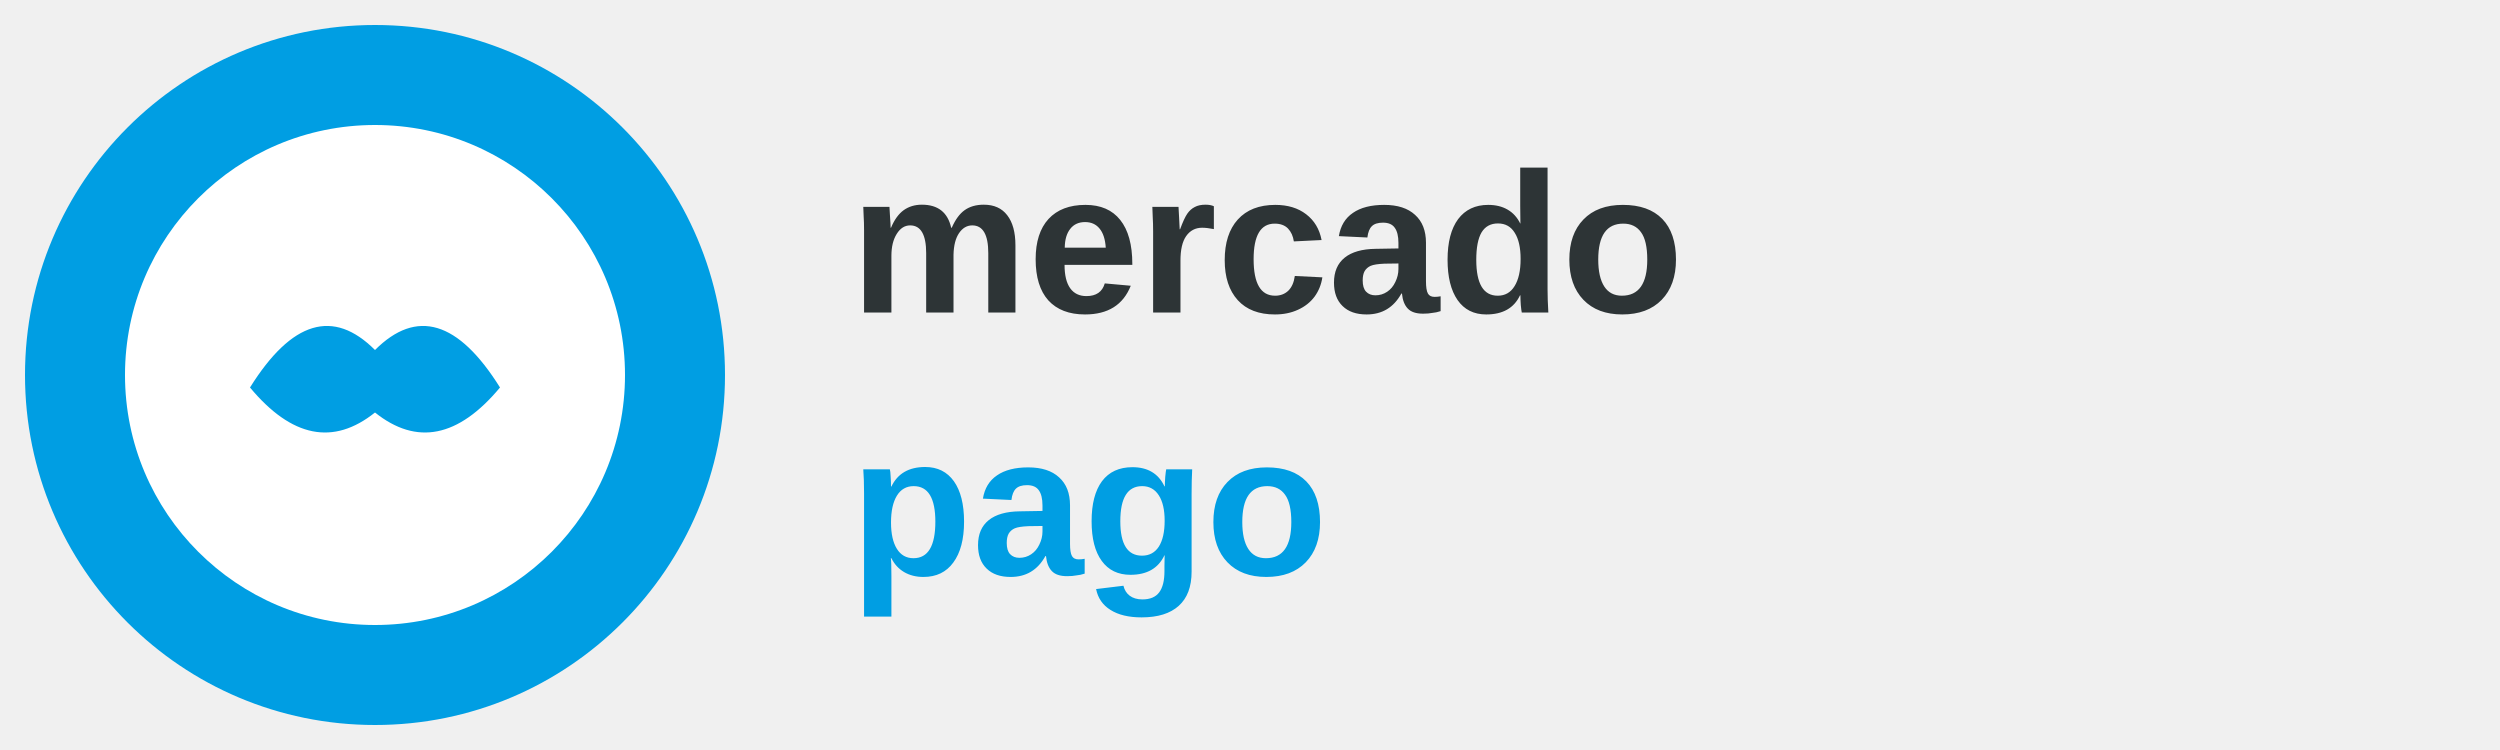
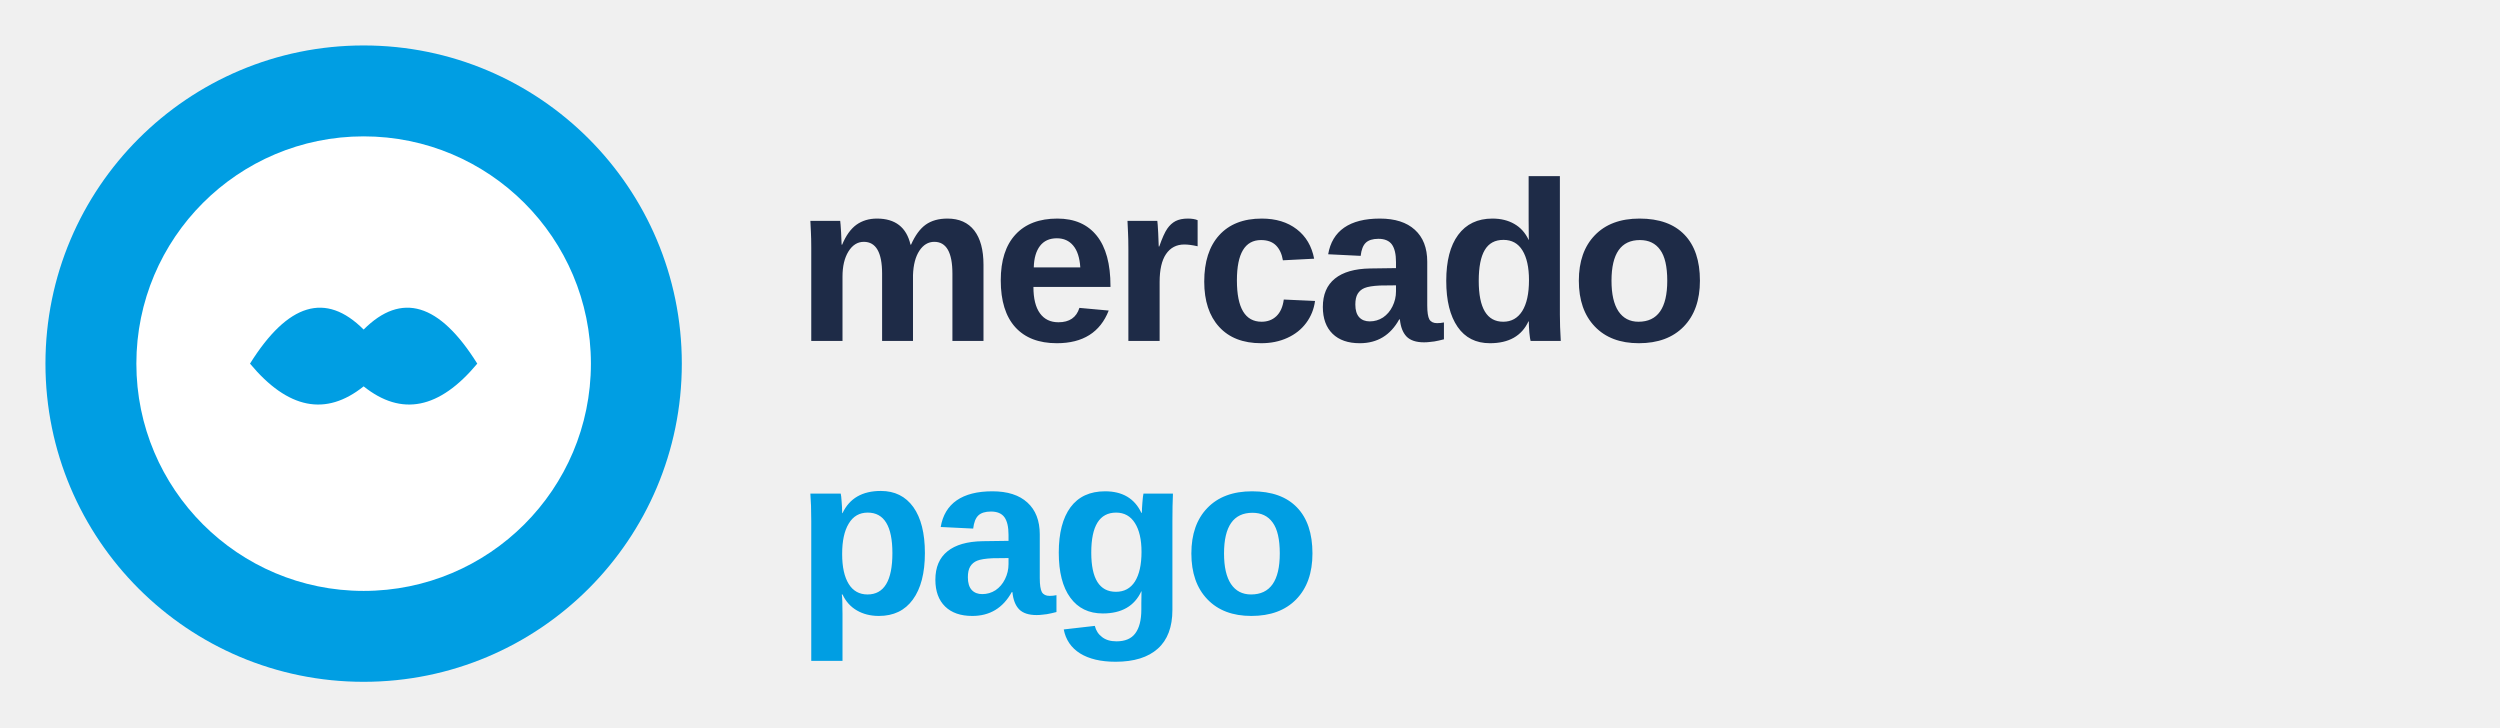
- <svg xmlns="http://www.w3.org/2000/svg" viewBox="0 0 200 60">
-   <ellipse cx="30" cy="30" rx="28" ry="28" fill="#009ee3" />
-   <ellipse cx="30" cy="30" rx="20" ry="20" fill="#fff" />
-   <path d="M20 31 Q25 23 30 28 Q35 23 40 31 Q35 37 30 33 Q25 37 20 31Z" fill="#009ee3" />
-   <text x="68" y="25" font-family="Arial,sans-serif" font-size="16" font-weight="700" fill="#2d3436">mercado</text>
-   <text x="68" y="46" font-family="Arial,sans-serif" font-size="16" font-weight="700" fill="#009ee3">pago</text>
+ <svg xmlns="http://www.w3.org/2000/svg" viewBox="0 0 220 64">
+   <circle cx="32" cy="32" r="28" fill="#009ee3" />
+   <circle cx="32" cy="32" r="20" fill="#fff" />
+   <path d="M22 32 Q27 24 32 29 Q37 24 42 32 Q37 38 32 34 Q27 38 22 32 Z" fill="#009ee3" />
+   <text x="70" y="30" font-family="Arial, Helvetica, sans-serif" font-size="20" font-weight="900" fill="#1e2b47" letter-spacing="-0.5">mercado</text>
+   <text x="70" y="54" font-family="Arial, Helvetica, sans-serif" font-size="20" font-weight="900" fill="#009ee3" letter-spacing="-0.5">pago</text>
</svg>
